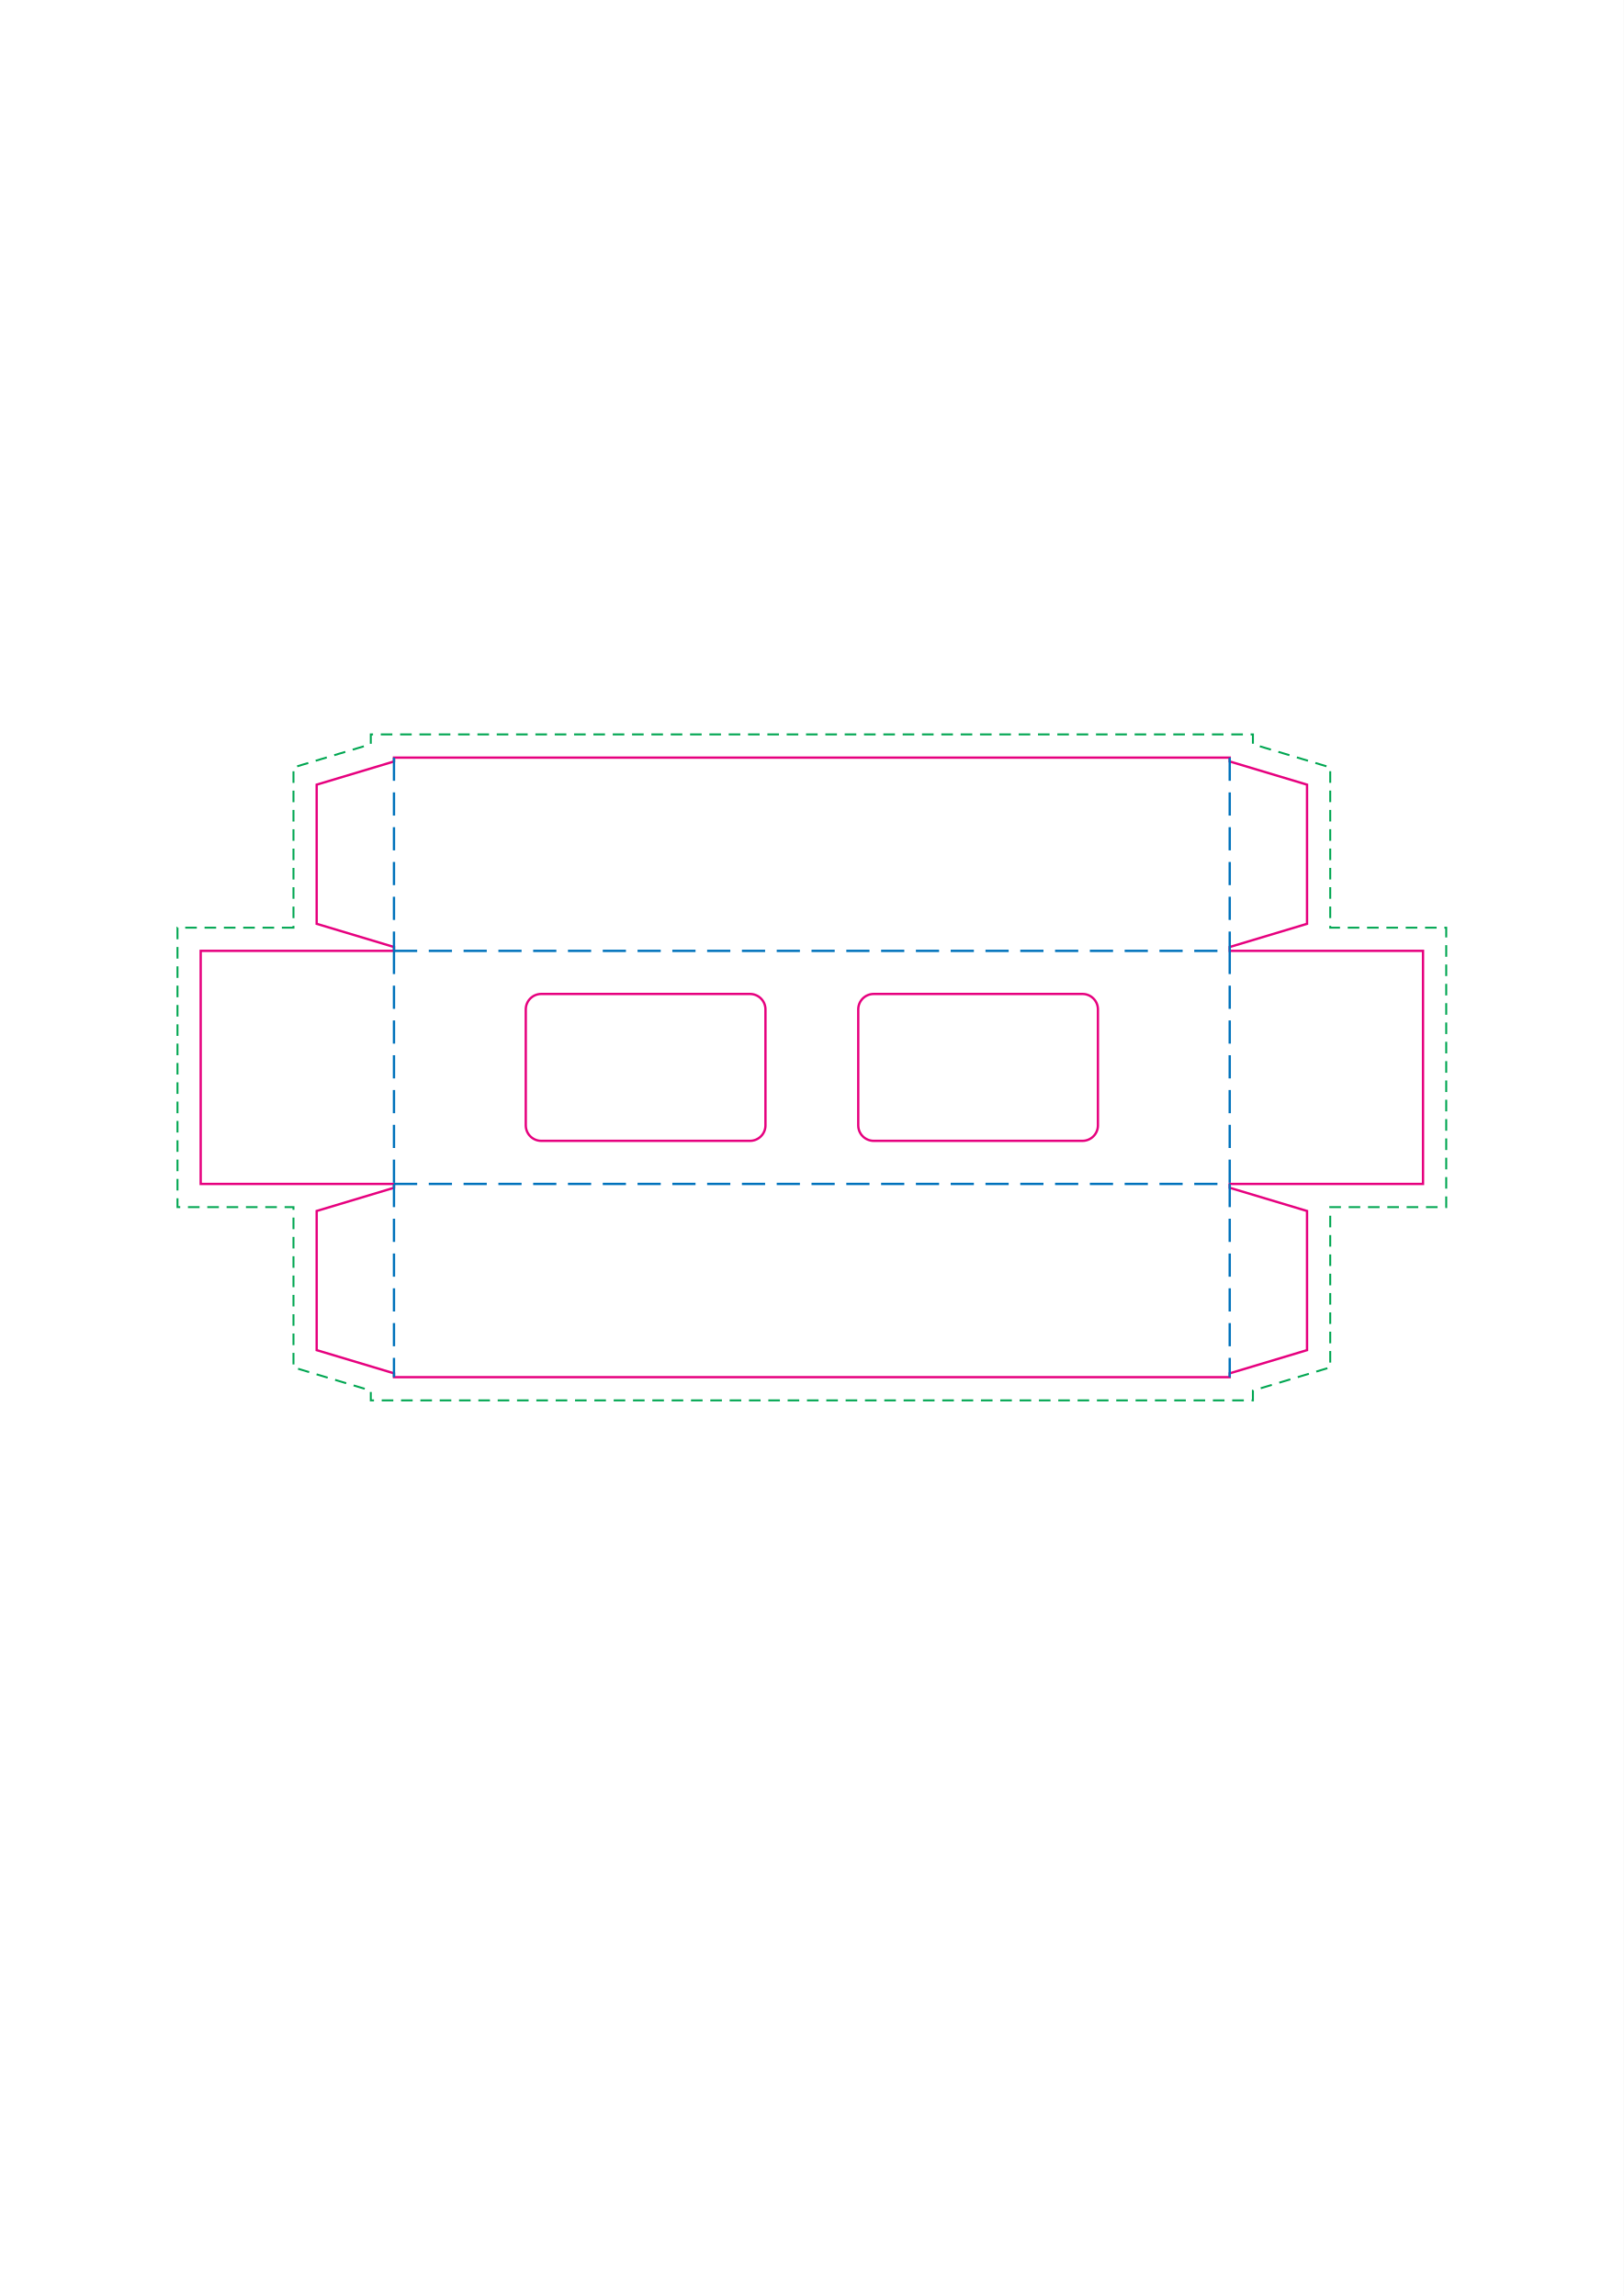
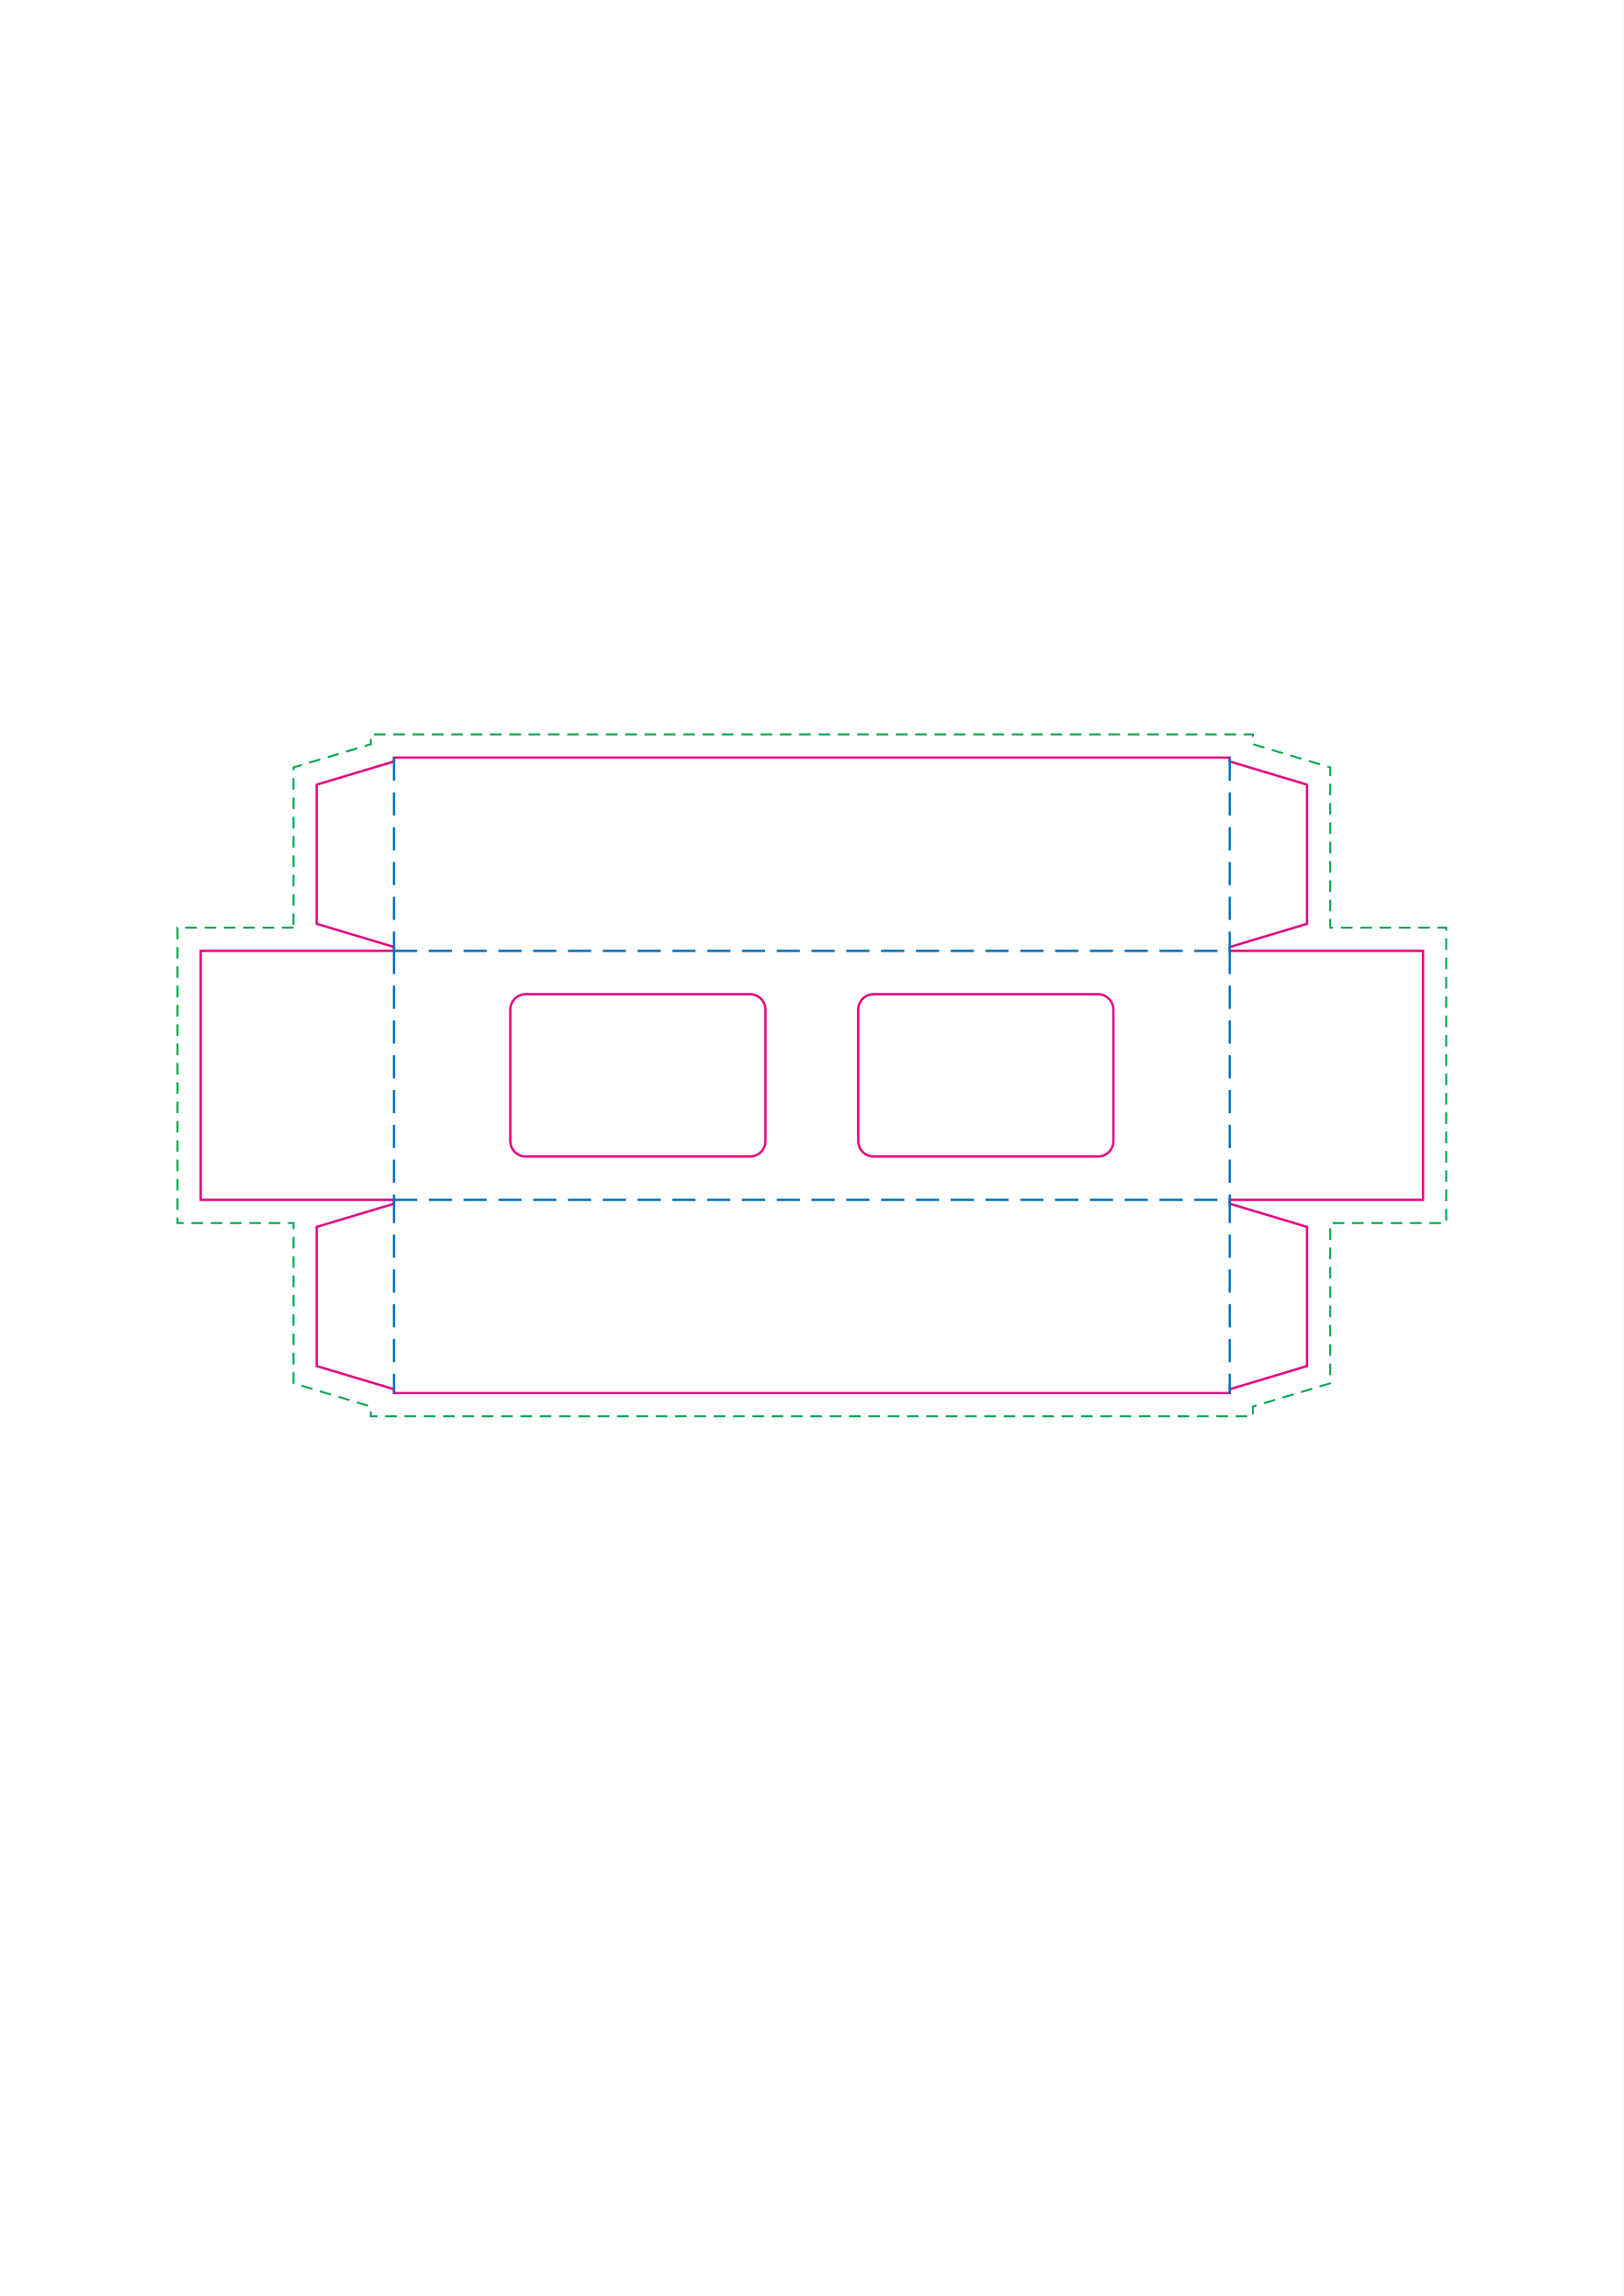
<svg xmlns="http://www.w3.org/2000/svg" width="210.0mm" height="297.0mm" viewBox="0 0 210.0 297.0">
  <defs>
    <pattern id="glue" width="3" height="3" patternUnits="userSpaceOnUse" patternTransform="rotate(45)">
      <rect width="3" height="3" fill="#fff3c4" />
      <line x1="0" y1="0" x2="0" y2="3" stroke="#e0b800" stroke-width="0.6" />
    </pattern>
  </defs>
  <rect width="100%" height="100%" fill="white" />
  <g id="BLEED">
-     <path d="M37.956,120.000 L22.956,120.000 L22.956,156.147 L37.956,156.147 L37.956,176.879 L47.956,179.879 L47.956,181.147 L162.044,181.147 L162.044,179.879 L172.044,176.879 L172.044,156.147 L187.044,156.147 L187.044,120.000 L172.044,120.000 L172.044,99.268 L162.044,96.268 L162.044,95.000 L47.956,95.000 L47.956,96.268 L37.956,99.268 Z " fill="none" stroke="#00a651" stroke-width="0.25" stroke-dasharray="1.5,1" />
+     <path d="M37.956,120.000 L22.956,120.000 L22.956,158.206 L37.956,158.206 L37.956,178.938 L47.956,181.938 L47.956,183.206 L162.044,183.206 L162.044,181.938 L172.044,178.938 L172.044,158.206 L187.044,158.206 L187.044,120.000 L172.044,120.000 L172.044,99.268 L162.044,96.268 L162.044,95.000 L47.956,95.000 L47.956,96.268 L37.956,99.268 Z " fill="none" stroke="#00a651" stroke-width="0.25" stroke-dasharray="1.5,1" />
  </g>
  <g id="CUT">
-     <path d="M25.956,123.000 L25.956,153.147 L50.956,153.147 L50.956,153.647 L40.956,156.647 L40.956,174.647 L50.956,177.647 L50.956,178.147 L159.044,178.147 L159.044,177.647 L169.044,174.647 L169.044,156.647 L159.044,153.647 L159.044,153.147 L184.044,153.147 L184.044,123.000 L159.044,123.000 L159.044,122.500 L169.044,119.500 L169.044,101.500 L159.044,98.500 L159.044,98.000 L50.956,98.000 L50.956,98.500 L40.956,101.500 L40.956,119.500 L50.956,122.500 L50.956,123.000 Z M97.000,128.574 L97.196,128.583 L97.390,128.612 L97.581,128.660 L97.765,128.726 L97.943,128.810 L98.111,128.911 L98.269,129.028 L98.414,129.159 L98.546,129.305 L98.663,129.462 L98.764,129.631 L98.848,129.808 L98.914,129.993 L98.962,130.183 L98.990,130.377 L99.000,130.574 L99.000,145.574 L98.990,145.770 L98.962,145.964 L98.914,146.154 L98.848,146.339 L98.764,146.516 L98.663,146.685 L98.546,146.842 L98.414,146.988 L98.269,147.120 L98.111,147.236 L97.943,147.337 L97.765,147.421 L97.581,147.487 L97.390,147.535 L97.196,147.564 L97.000,147.574 L70.000,147.574 L69.804,147.564 L69.610,147.535 L69.419,147.487 L69.235,147.421 L69.057,147.337 L68.889,147.236 L68.731,147.120 L68.586,146.988 L68.454,146.842 L68.337,146.685 L68.236,146.516 L68.152,146.339 L68.086,146.154 L68.038,145.964 L68.010,145.770 L68.000,145.574 L68.000,130.574 L68.010,130.377 L68.038,130.183 L68.086,129.993 L68.152,129.808 L68.236,129.631 L68.337,129.462 L68.454,129.305 L68.586,129.159 L68.731,129.028 L68.889,128.911 L69.057,128.810 L69.235,128.726 L69.419,128.660 L69.610,128.612 L69.804,128.583 L70.000,128.574 Z M140.000,128.574 L140.196,128.583 L140.390,128.612 L140.581,128.660 L140.765,128.726 L140.943,128.810 L141.111,128.911 L141.269,129.028 L141.414,129.159 L141.546,129.305 L141.663,129.462 L141.764,129.631 L141.848,129.808 L141.914,129.993 L141.962,130.183 L141.990,130.377 L142.000,130.574 L142.000,145.574 L141.990,145.770 L141.962,145.964 L141.914,146.154 L141.848,146.339 L141.764,146.516 L141.663,146.685 L141.546,146.842 L141.414,146.988 L141.269,147.120 L141.111,147.236 L140.943,147.337 L140.765,147.421 L140.581,147.487 L140.390,147.535 L140.196,147.564 L140.000,147.574 L113.000,147.574 L112.804,147.564 L112.610,147.535 L112.419,147.487 L112.235,147.421 L112.057,147.337 L111.889,147.236 L111.731,147.120 L111.586,146.988 L111.454,146.842 L111.337,146.685 L111.236,146.516 L111.152,146.339 L111.086,146.154 L111.038,145.964 L111.010,145.770 L111.000,145.574 L111.000,130.574 L111.010,130.377 L111.038,130.183 L111.086,129.993 L111.152,129.808 L111.236,129.631 L111.337,129.462 L111.454,129.305 L111.586,129.159 L111.731,129.028 L111.889,128.911 L112.057,128.810 L112.235,128.726 L112.419,128.660 L112.610,128.612 L112.804,128.583 L113.000,128.574 Z " fill="none" stroke="#e6007e" stroke-width="0.3" />
+     <path d="M25.956,123.000 L25.956,155.206 L50.956,155.206 L50.956,155.706 L40.956,158.706 L40.956,176.706 L50.956,179.706 L50.956,180.206 L159.044,180.206 L159.044,179.706 L169.044,176.706 L169.044,158.706 L159.044,155.706 L159.044,155.206 L184.044,155.206 L184.044,123.000 L159.044,123.000 L159.044,122.500 L169.044,119.500 L169.044,101.500 L159.044,98.500 L159.044,98.000 L50.956,98.000 L50.956,98.500 L40.956,101.500 L40.956,119.500 L50.956,122.500 L50.956,123.000 Z M97.000,128.603 L97.196,128.613 L97.390,128.641 L97.581,128.689 L97.765,128.755 L97.943,128.839 L98.111,128.940 L98.269,129.057 L98.414,129.189 L98.546,129.334 L98.663,129.492 L98.764,129.660 L98.848,129.838 L98.914,130.022 L98.962,130.213 L98.990,130.407 L99.000,130.603 L99.000,147.603 L98.990,147.799 L98.962,147.993 L98.914,148.184 L98.848,148.368 L98.764,148.546 L98.663,148.714 L98.546,148.872 L98.414,149.017 L98.269,149.149 L98.111,149.266 L97.943,149.367 L97.765,149.451 L97.581,149.517 L97.390,149.565 L97.196,149.593 L97.000,149.603 L68.000,149.603 L67.804,149.593 L67.610,149.565 L67.419,149.517 L67.235,149.451 L67.057,149.367 L66.889,149.266 L66.731,149.149 L66.586,149.017 L66.454,148.872 L66.337,148.714 L66.236,148.546 L66.152,148.368 L66.086,148.184 L66.038,147.993 L66.010,147.799 L66.000,147.603 L66.000,130.603 L66.010,130.407 L66.038,130.213 L66.086,130.022 L66.152,129.838 L66.236,129.660 L66.337,129.492 L66.454,129.334 L66.586,129.189 L66.731,129.057 L66.889,128.940 L67.057,128.839 L67.235,128.755 L67.419,128.689 L67.610,128.641 L67.804,128.613 L68.000,128.603 Z M142.000,128.603 L142.196,128.613 L142.390,128.641 L142.581,128.689 L142.765,128.755 L142.943,128.839 L143.111,128.940 L143.269,129.057 L143.414,129.189 L143.546,129.334 L143.663,129.492 L143.764,129.660 L143.848,129.838 L143.914,130.022 L143.962,130.213 L143.990,130.407 L144.000,130.603 L144.000,147.603 L143.990,147.799 L143.962,147.993 L143.914,148.184 L143.848,148.368 L143.764,148.546 L143.663,148.714 L143.546,148.872 L143.414,149.017 L143.269,149.149 L143.111,149.266 L142.943,149.367 L142.765,149.451 L142.581,149.517 L142.390,149.565 L142.196,149.593 L142.000,149.603 L113.000,149.603 L112.804,149.593 L112.610,149.565 L112.419,149.517 L112.235,149.451 L112.057,149.367 L111.889,149.266 L111.731,149.149 L111.586,149.017 L111.454,148.872 L111.337,148.714 L111.236,148.546 L111.152,148.368 L111.086,148.184 L111.038,147.993 L111.010,147.799 L111.000,147.603 L111.000,130.603 L111.010,130.407 L111.038,130.213 L111.086,130.022 L111.152,129.838 L111.236,129.660 L111.337,129.492 L111.454,129.334 L111.586,129.189 L111.731,129.057 L111.889,128.940 L112.057,128.839 L112.235,128.755 L112.419,128.689 L112.610,128.641 L112.804,128.613 L113.000,128.603 Z " fill="none" stroke="#e6007e" stroke-width="0.3" />
  </g>
  <g id="FOLD">
    <line x1="50.956" y1="123.000" x2="159.044" y2="123.000" stroke="#0072bc" stroke-width="0.3" stroke-dasharray="3,1.5" />
-     <line x1="50.956" y1="153.147" x2="159.044" y2="153.147" stroke="#0072bc" stroke-width="0.3" stroke-dasharray="3,1.5" />
-     <line x1="50.956" y1="123.000" x2="50.956" y2="153.147" stroke="#0072bc" stroke-width="0.3" stroke-dasharray="3,1.5" />
-     <line x1="159.044" y1="123.000" x2="159.044" y2="153.147" stroke="#0072bc" stroke-width="0.3" stroke-dasharray="3,1.5" />
+     <line x1="50.956" y1="155.206" x2="159.044" y2="155.206" stroke="#0072bc" stroke-width="0.3" stroke-dasharray="3,1.5" />
+     <line x1="50.956" y1="123.000" x2="50.956" y2="155.206" stroke="#0072bc" stroke-width="0.3" stroke-dasharray="3,1.5" />
+     <line x1="159.044" y1="123.000" x2="159.044" y2="155.206" stroke="#0072bc" stroke-width="0.3" stroke-dasharray="3,1.5" />
    <line x1="50.956" y1="98.000" x2="50.956" y2="123.000" stroke="#0072bc" stroke-width="0.3" stroke-dasharray="3,1.5" />
    <line x1="159.044" y1="98.000" x2="159.044" y2="123.000" stroke="#0072bc" stroke-width="0.3" stroke-dasharray="3,1.5" />
-     <line x1="50.956" y1="153.147" x2="50.956" y2="178.147" stroke="#0072bc" stroke-width="0.3" stroke-dasharray="3,1.5" />
-     <line x1="159.044" y1="153.147" x2="159.044" y2="178.147" stroke="#0072bc" stroke-width="0.3" stroke-dasharray="3,1.5" />
+     <line x1="50.956" y1="155.206" x2="50.956" y2="180.206" stroke="#0072bc" stroke-width="0.3" stroke-dasharray="3,1.5" />
+     <line x1="159.044" y1="155.206" x2="159.044" y2="180.206" stroke="#0072bc" stroke-width="0.3" stroke-dasharray="3,1.5" />
  </g>
</svg>
